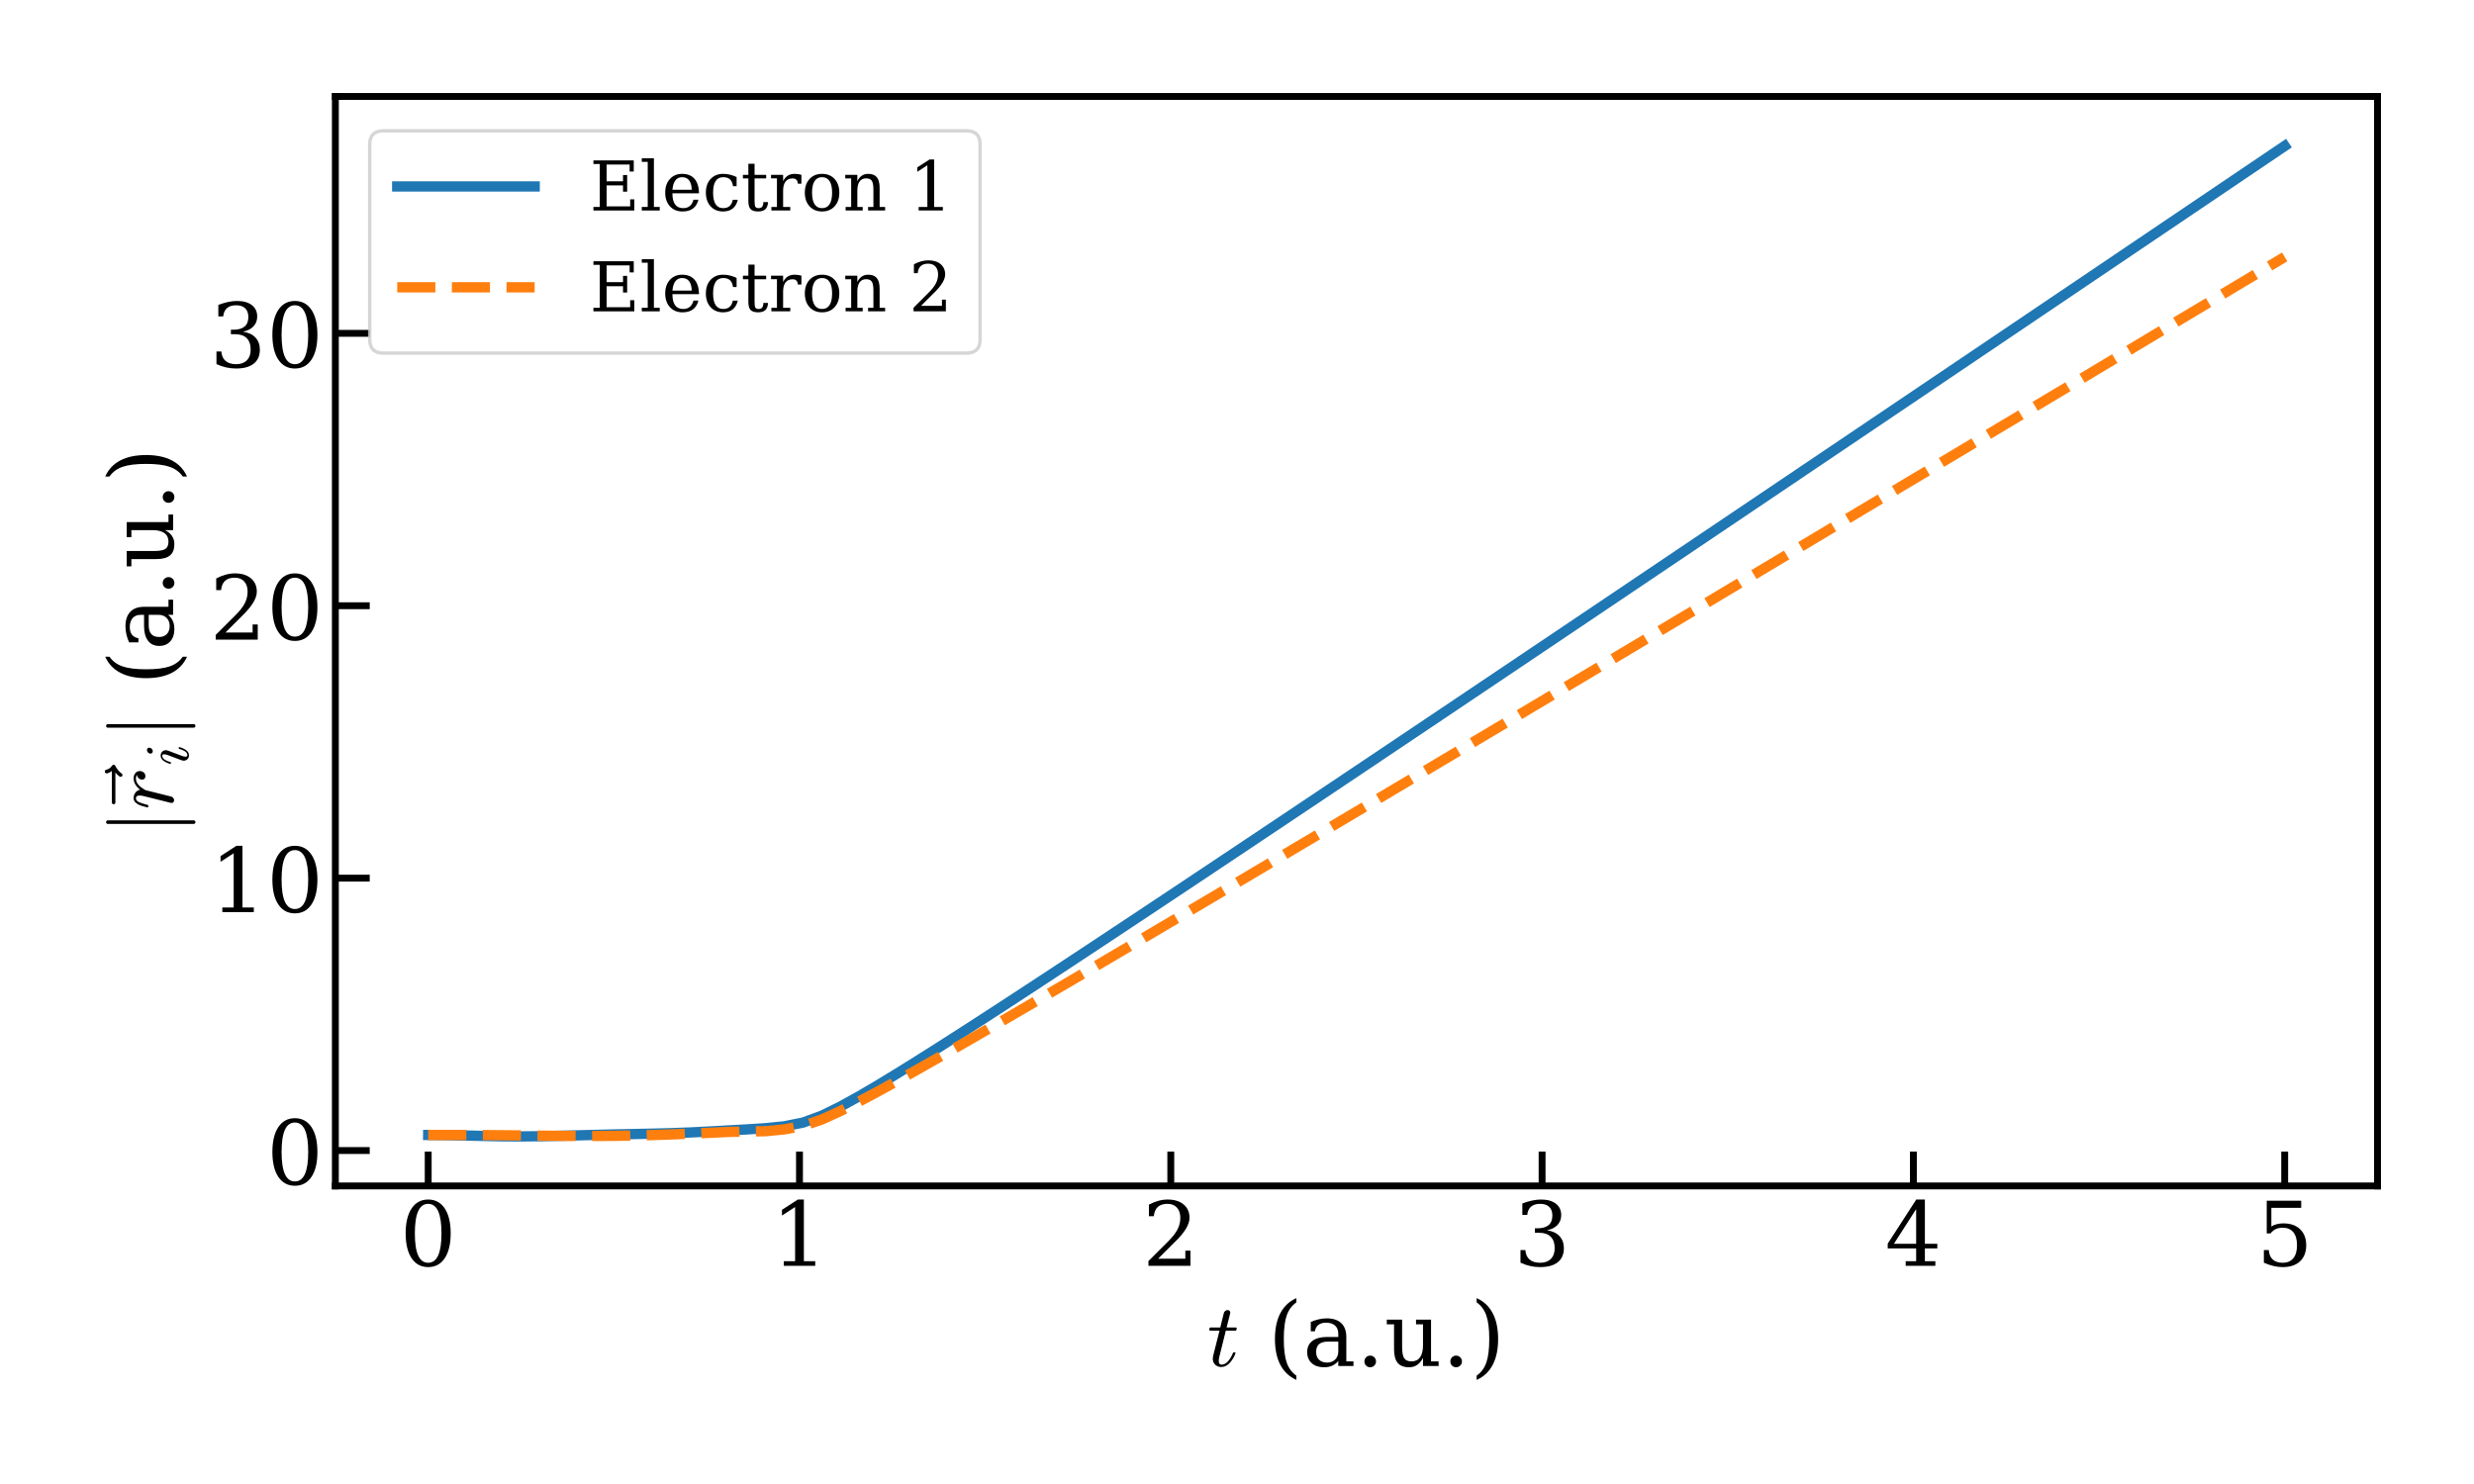
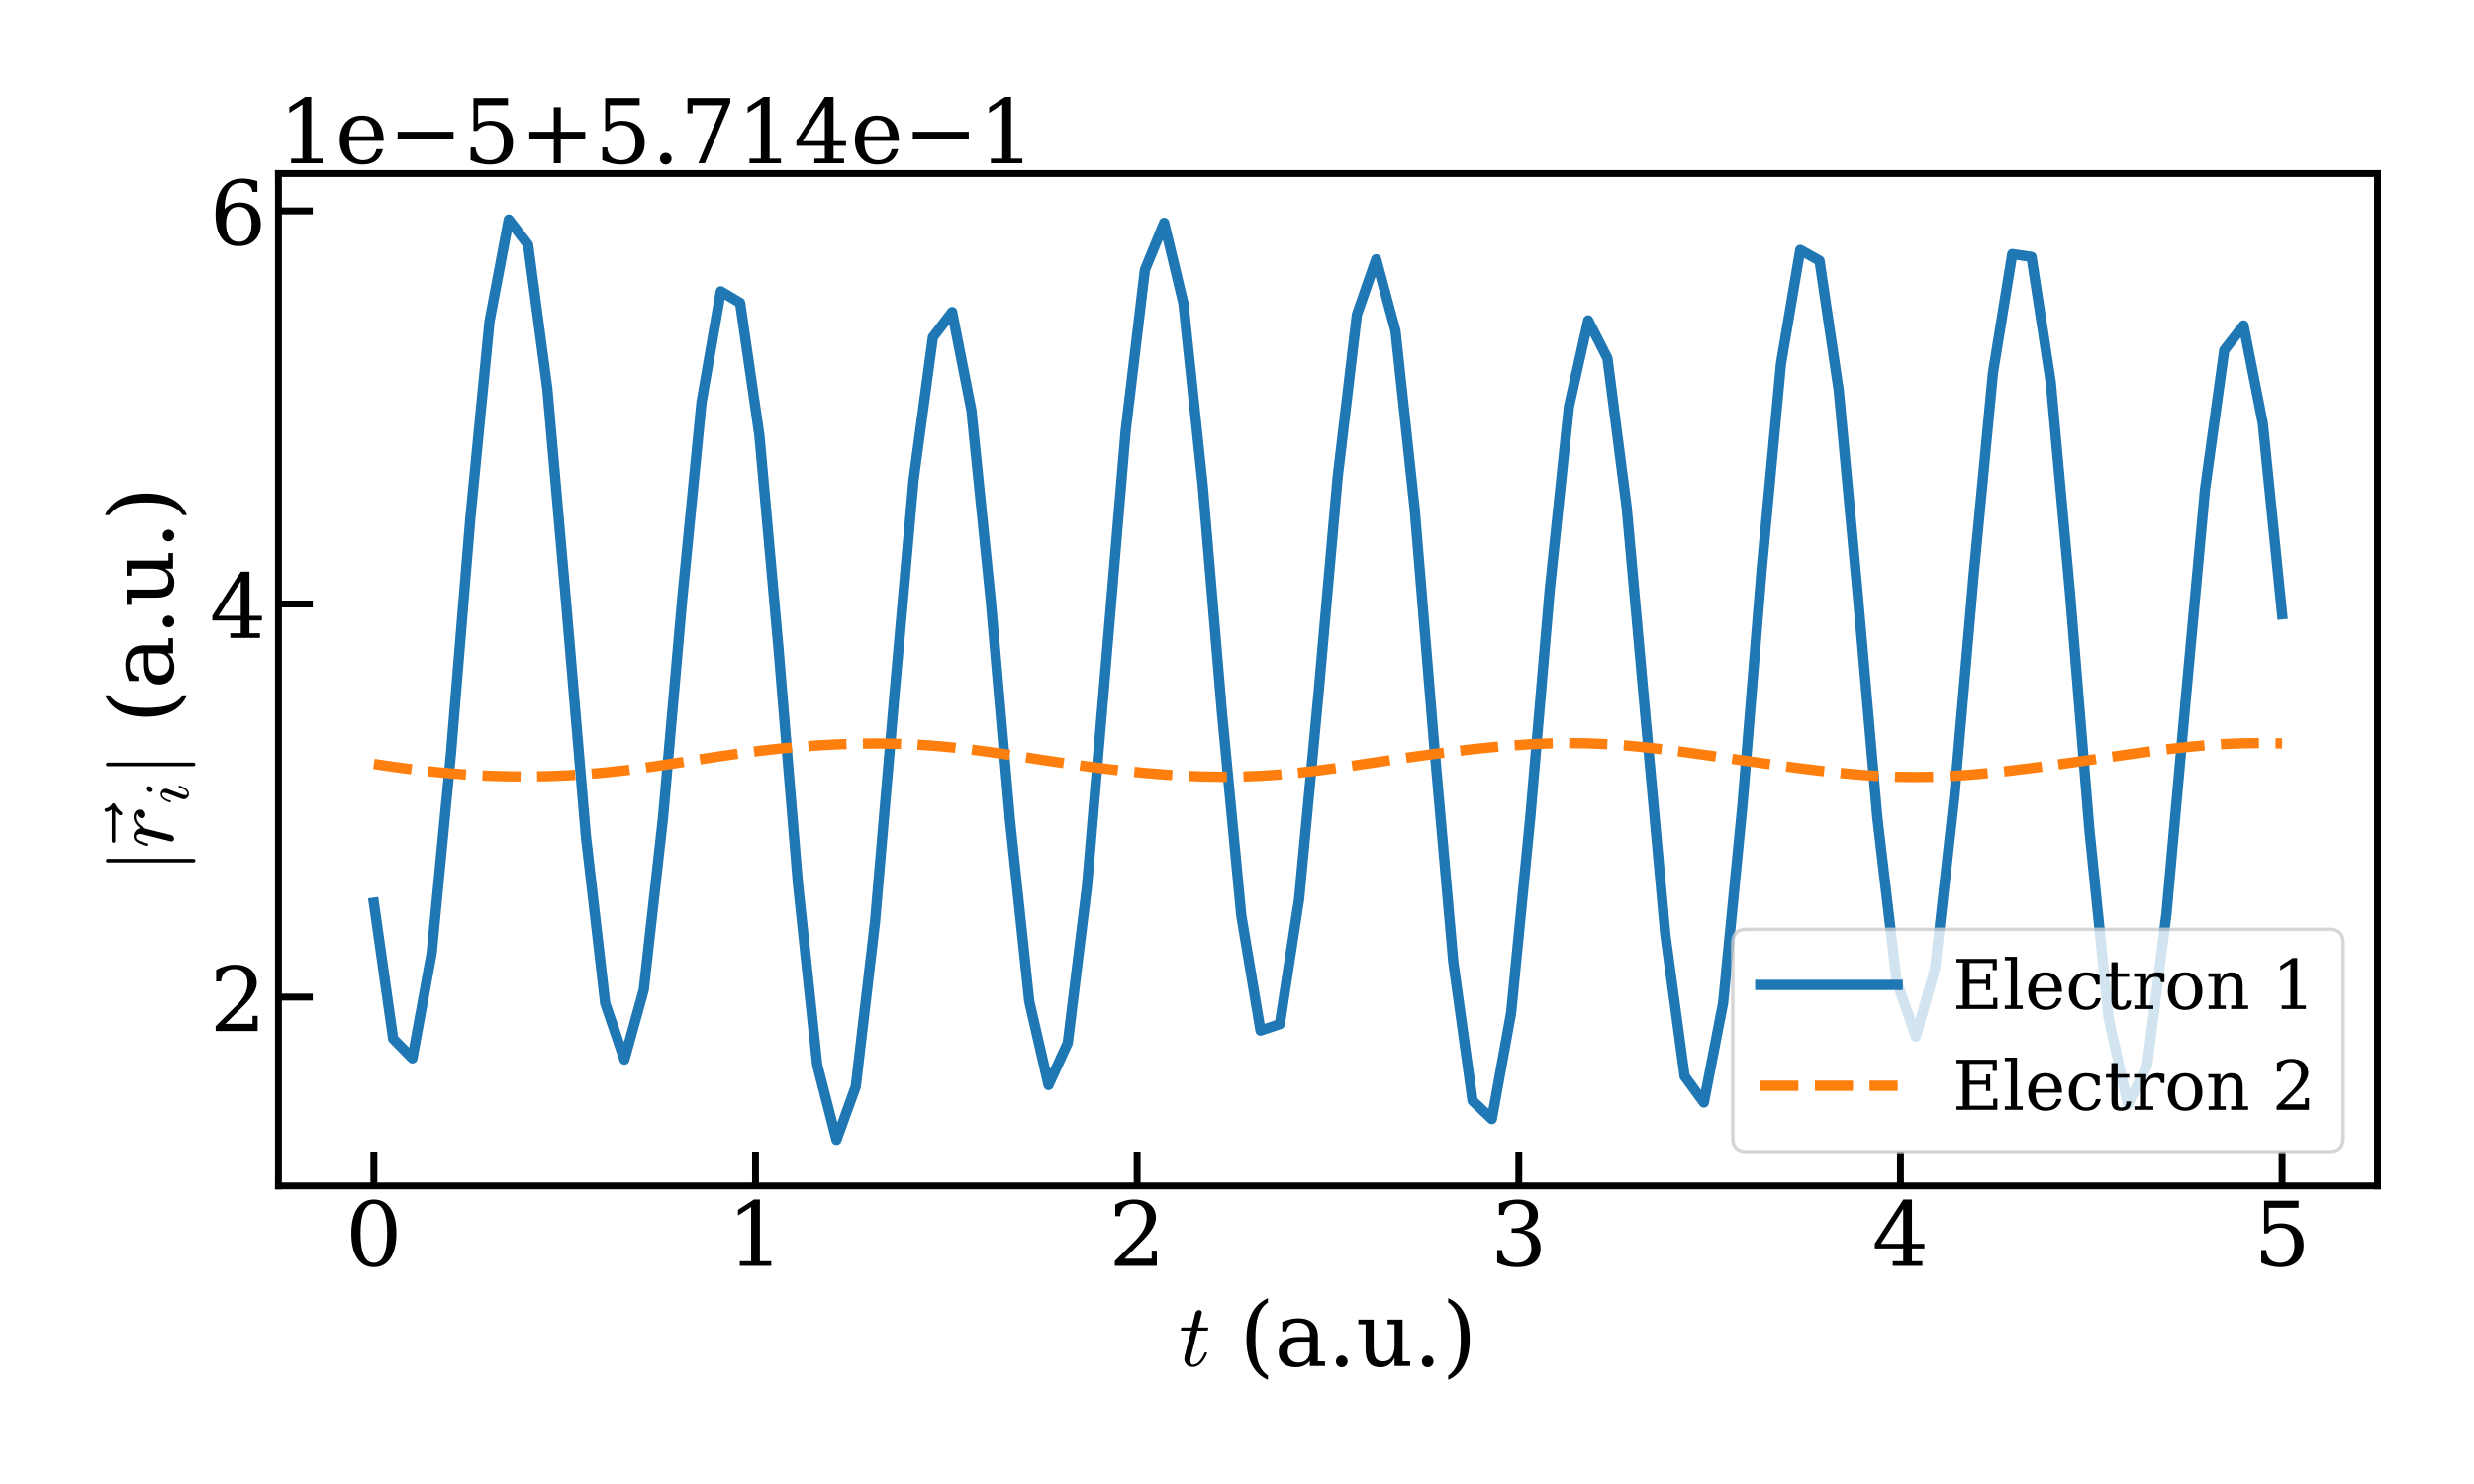
<svg xmlns="http://www.w3.org/2000/svg" xmlns:xlink="http://www.w3.org/1999/xlink" width="720pt" height="432pt" viewBox="0 0 720 432" version="1.1">
  <defs>
    <style type="text/css">*{stroke-linejoin: round; stroke-linecap: butt}</style>
  </defs>
  <g id="figure_1">
    <g id="patch_1">
      <path d="M 0 432  L 720 432  L 720 0  L 0 0  z " style="fill: #ffffff" />
    </g>
    <g id="axes_1">
      <g id="patch_2">
-         <path d="M 97.6 345.233  L 691.92 345.233  L 691.92 28.08  L 97.6 28.08  z " style="fill: #ffffff" />
+         <path d="M 81.04 345.233  L 691.92 345.233  L 691.92 50.52  L 81.04 50.52  z " style="fill: #ffffff" />
      </g>
      <g id="matplotlib.axis_1">
        <g id="xtick_1">
          <g id="line2d_1">
            <defs>
-               <path id="m2f62631b31" d="M 0 0  L 0 -10  " style="stroke: #000000; stroke-width: 2" />
-             </defs>
-             <g>
-               <use xlink:href="#m2f62631b31" x="124.615" y="345.233" style="stroke: #000000; stroke-width: 2" />
+               <path id="me03702ba4e" d="M 0 0  L 0 -10  " style="stroke: #000000; stroke-width: 2" />
+             </defs>
+             <g>
+               <use xlink:href="#me03702ba4e" x="108.807" y="345.233" style="stroke: #000000; stroke-width: 2" />
            </g>
          </g>
          <g id="text_1">
-             <g transform="translate(116.3433 368.4884) scale(0.26 -0.26)">
+             <g transform="translate(100.536 368.4884) scale(0.26 -0.26)">
              <defs>
                <path id="DejaVuSerif-30" d="M 2034 219  Q 2513 219 2750 744  Q 2988 1269 2988 2328  Q 2988 3391 2750 3916  Q 2513 4441 2034 4441  Q 1556 4441 1318 3916  Q 1081 3391 1081 2328  Q 1081 1269 1318 744  Q 1556 219 2034 219  z M 2034 -91  Q 1275 -91 848 546  Q 422 1184 422 2328  Q 422 3475 848 4112  Q 1275 4750 2034 4750  Q 2797 4750 3222 4112  Q 3647 3475 3647 2328  Q 3647 1184 3222 546  Q 2797 -91 2034 -91  z " transform="scale(0.015625)" />
              </defs>
              <use xlink:href="#DejaVuSerif-30" />
            </g>
          </g>
        </g>
        <g id="xtick_2">
          <g id="line2d_2">
            <g>
-               <use xlink:href="#m2f62631b31" x="232.673" y="345.233" style="stroke: #000000; stroke-width: 2" />
+               <use xlink:href="#me03702ba4e" x="219.876" y="345.233" style="stroke: #000000; stroke-width: 2" />
            </g>
          </g>
          <g id="text_2">
-             <g transform="translate(224.4015 368.4884) scale(0.26 -0.26)">
+             <g transform="translate(211.6051 368.4884) scale(0.26 -0.26)">
              <defs>
                <path id="DejaVuSerif-31" d="M 909 0  L 909 331  L 1722 331  L 1722 4213  L 781 3603  L 781 4013  L 1919 4750  L 2350 4750  L 2350 331  L 3163 331  L 3163 0  L 909 0  z " transform="scale(0.015625)" />
              </defs>
              <use xlink:href="#DejaVuSerif-31" />
            </g>
          </g>
        </g>
        <g id="xtick_3">
          <g id="line2d_3">
            <g>
-               <use xlink:href="#m2f62631b31" x="340.731" y="345.233" style="stroke: #000000; stroke-width: 2" />
+               <use xlink:href="#me03702ba4e" x="330.945" y="345.233" style="stroke: #000000; stroke-width: 2" />
            </g>
          </g>
          <g id="text_3">
-             <g transform="translate(332.4597 368.4884) scale(0.26 -0.26)">
+             <g transform="translate(322.6742 368.4884) scale(0.26 -0.26)">
              <defs>
                <path id="DejaVuSerif-32" d="M 819 3553  L 469 3553  L 469 4384  Q 803 4563 1142 4656  Q 1481 4750 1806 4750  Q 2534 4750 2956 4397  Q 3378 4044 3378 3438  Q 3378 2753 2422 1800  Q 2347 1728 2309 1691  L 1131 513  L 3078 513  L 3078 1088  L 3444 1088  L 3444 0  L 434 0  L 434 341  L 1850 1753  Q 2319 2222 2519 2614  Q 2719 3006 2719 3438  Q 2719 3909 2473 4175  Q 2228 4441 1797 4441  Q 1350 4441 1106 4219  Q 863 3997 819 3553  z " transform="scale(0.015625)" />
              </defs>
              <use xlink:href="#DejaVuSerif-32" />
            </g>
          </g>
        </g>
        <g id="xtick_4">
          <g id="line2d_4">
            <g>
-               <use xlink:href="#m2f62631b31" x="448.789" y="345.233" style="stroke: #000000; stroke-width: 2" />
+               <use xlink:href="#me03702ba4e" x="442.015" y="345.233" style="stroke: #000000; stroke-width: 2" />
            </g>
          </g>
          <g id="text_4">
-             <g transform="translate(440.5178 368.4884) scale(0.26 -0.26)">
+             <g transform="translate(433.7433 368.4884) scale(0.26 -0.26)">
              <defs>
                <path id="DejaVuSerif-33" d="M 622 4469  Q 988 4606 1323 4678  Q 1659 4750 1953 4750  Q 2638 4750 3022 4454  Q 3406 4159 3406 3634  Q 3406 3213 3140 2930  Q 2875 2647 2388 2547  Q 2963 2466 3280 2130  Q 3597 1794 3597 1259  Q 3597 606 3158 257  Q 2719 -91 1894 -91  Q 1528 -91 1179 -12  Q 831 66 488 225  L 488 1131  L 838 1131  Q 869 681 1141 450  Q 1413 219 1906 219  Q 2384 219 2661 495  Q 2938 772 2938 1253  Q 2938 1803 2653 2086  Q 2369 2369 1819 2369  L 1522 2369  L 1522 2688  L 1678 2688  Q 2225 2688 2498 2914  Q 2772 3141 2772 3597  Q 2772 4006 2547 4223  Q 2322 4441 1900 4441  Q 1478 4441 1245 4241  Q 1013 4041 972 3647  L 622 3647  L 622 4469  z " transform="scale(0.015625)" />
              </defs>
              <use xlink:href="#DejaVuSerif-33" />
            </g>
          </g>
        </g>
        <g id="xtick_5">
          <g id="line2d_5">
            <g>
-               <use xlink:href="#m2f62631b31" x="556.847" y="345.233" style="stroke: #000000; stroke-width: 2" />
+               <use xlink:href="#me03702ba4e" x="553.084" y="345.233" style="stroke: #000000; stroke-width: 2" />
            </g>
          </g>
          <g id="text_5">
-             <g transform="translate(548.576 368.4884) scale(0.26 -0.26)">
+             <g transform="translate(544.8124 368.4884) scale(0.26 -0.26)">
              <defs>
                <path id="DejaVuSerif-34" d="M 2234 1581  L 2234 4063  L 641 1581  L 2234 1581  z M 3609 0  L 1484 0  L 1484 331  L 2234 331  L 2234 1247  L 197 1247  L 197 1588  L 2241 4750  L 2859 4750  L 2859 1581  L 3750 1581  L 3750 1247  L 2859 1247  L 2859 331  L 3609 331  L 3609 0  z " transform="scale(0.015625)" />
              </defs>
              <use xlink:href="#DejaVuSerif-34" />
            </g>
          </g>
        </g>
        <g id="xtick_6">
          <g id="line2d_6">
            <g>
-               <use xlink:href="#m2f62631b31" x="664.905" y="345.233" style="stroke: #000000; stroke-width: 2" />
+               <use xlink:href="#me03702ba4e" x="664.153" y="345.233" style="stroke: #000000; stroke-width: 2" />
            </g>
          </g>
          <g id="text_6">
-             <g transform="translate(656.6342 368.4884) scale(0.26 -0.26)">
+             <g transform="translate(655.8815 368.4884) scale(0.26 -0.26)">
              <defs>
                <path id="DejaVuSerif-35" d="M 3219 4666  L 3219 4153  L 1081 4153  L 1081 2816  Q 1244 2928 1461 2984  Q 1678 3041 1947 3041  Q 2703 3041 3140 2622  Q 3578 2203 3578 1478  Q 3578 738 3136 323  Q 2694 -91 1894 -91  Q 1572 -91 1234 -12  Q 897 66 544 225  L 544 1131  L 897 1131  Q 925 688 1179 453  Q 1434 219 1894 219  Q 2388 219 2653 544  Q 2919 869 2919 1478  Q 2919 2084 2655 2407  Q 2391 2731 1894 2731  Q 1613 2731 1398 2631  Q 1184 2531 1019 2322  L 750 2322  L 750 4666  L 3219 4666  z " transform="scale(0.015625)" />
              </defs>
              <use xlink:href="#DejaVuSerif-35" />
            </g>
          </g>
        </g>
        <g id="text_7">
-           <g transform="translate(351.34 397.6516) scale(0.26 -0.26)">
+           <g transform="translate(343.06 397.6516) scale(0.26 -0.26)">
            <defs>
              <path id="Cmmi10-74" d="M 397 519  Q 397 613 416 697  L 878 2534  L 206 2534  Q 141 2534 141 2619  Q 166 2759 225 2759  L 934 2759  L 1191 3803  Q 1216 3888 1291 3947  Q 1366 4006 1459 4006  Q 1541 4006 1595 3957  Q 1650 3909 1650 3828  Q 1650 3809 1648 3798  Q 1647 3788 1644 3775  L 1388 2759  L 2047 2759  Q 2113 2759 2113 2675  Q 2109 2659 2100 2621  Q 2091 2584 2075 2559  Q 2059 2534 2028 2534  L 1331 2534  L 872 684  Q 825 503 825 372  Q 825 97 1013 97  Q 1294 97 1511 361  Q 1728 625 1844 941  Q 1869 978 1894 978  L 1972 978  Q 1997 978 2012 961  Q 2028 944 2028 922  Q 2028 909 2022 903  Q 1881 516 1612 222  Q 1344 -72 997 -72  Q 744 -72 570 93  Q 397 259 397 519  z " transform="scale(0.015625)" />
              <path id="DejaVuSerif-20" transform="scale(0.015625)" />
              <path id="DejaVuSerif-28" d="M 2041 -997  Q 1281 -656 893 83  Q 506 822 506 1931  Q 506 3044 893 3783  Q 1281 4522 2041 4863  L 2041 4556  Q 1559 4225 1350 3623  Q 1141 3022 1141 1931  Q 1141 844 1350 242  Q 1559 -359 2041 -691  L 2041 -997  z " transform="scale(0.015625)" />
              <path id="DejaVuSerif-61" d="M 2547 1044  L 2547 1747  L 1806 1747  Q 1378 1747 1168 1562  Q 959 1378 959 997  Q 959 650 1171 447  Q 1384 244 1747 244  Q 2106 244 2326 466  Q 2547 688 2547 1044  z M 3122 2075  L 3122 331  L 3634 331  L 3634 0  L 2547 0  L 2547 359  Q 2356 128 2106 18  Q 1856 -91 1522 -91  Q 969 -91 644 203  Q 319 497 319 997  Q 319 1513 691 1797  Q 1063 2081 1741 2081  L 2547 2081  L 2547 2309  Q 2547 2688 2317 2895  Q 2088 3103 1672 3103  Q 1328 3103 1125 2947  Q 922 2791 872 2484  L 575 2484  L 575 3156  Q 875 3284 1158 3348  Q 1441 3413 1709 3413  Q 2400 3413 2761 3070  Q 3122 2728 3122 2075  z " transform="scale(0.015625)" />
              <path id="DejaVuSerif-2e" d="M 603 325  Q 603 500 722 622  Q 841 744 1019 744  Q 1191 744 1312 622  Q 1434 500 1434 325  Q 1434 153 1312 31  Q 1191 -91 1019 -91  Q 841 -91 722 29  Q 603 150 603 325  z " transform="scale(0.015625)" />
              <path id="DejaVuSerif-75" d="M 2266 3322  L 3341 3322  L 3341 331  L 3884 331  L 3884 0  L 2766 0  L 2766 588  Q 2606 256 2353 82  Q 2100 -91 1766 -91  Q 1213 -91 952 223  Q 691 538 691 1209  L 691 2988  L 172 2988  L 172 3322  L 1269 3322  L 1269 1388  Q 1269 781 1417 556  Q 1566 331 1947 331  Q 2347 331 2556 625  Q 2766 919 2766 1478  L 2766 2988  L 2266 2988  L 2266 3322  z " transform="scale(0.015625)" />
              <path id="DejaVuSerif-29" d="M 453 -997  L 453 -691  Q 934 -359 1145 242  Q 1356 844 1356 1931  Q 1356 3022 1145 3623  Q 934 4225 453 4556  L 453 4863  Q 1216 4522 1603 3783  Q 1991 3044 1991 1931  Q 1991 822 1603 83  Q 1216 -656 453 -997  z " transform="scale(0.015625)" />
            </defs>
            <use xlink:href="#Cmmi10-74" transform="translate(0 0.015625)" />
            <use xlink:href="#DejaVuSerif-20" transform="translate(36.08398 0.015625)" />
            <use xlink:href="#DejaVuSerif-28" transform="translate(67.87109 0.015625)" />
            <use xlink:href="#DejaVuSerif-61" transform="translate(106.8848 0.015625)" />
            <use xlink:href="#DejaVuSerif-2e" transform="translate(166.5039 0.015625)" />
            <use xlink:href="#DejaVuSerif-75" transform="translate(198.291 0.015625)" />
            <use xlink:href="#DejaVuSerif-2e" transform="translate(262.6953 0.015625)" />
            <use xlink:href="#DejaVuSerif-29" transform="translate(294.4824 0.015625)" />
          </g>
        </g>
      </g>
      <g id="matplotlib.axis_2">
        <g id="ytick_1">
          <g id="line2d_7">
            <defs>
-               <path id="m782b52aeca" d="M 0 0  L 10 0  " style="stroke: #000000; stroke-width: 2" />
-             </defs>
-             <g>
-               <use xlink:href="#m782b52aeca" x="97.6" y="334.932" style="stroke: #000000; stroke-width: 2" />
+               <path id="me49364ce53" d="M 0 0  L 10 0  " style="stroke: #000000; stroke-width: 2" />
+             </defs>
+             <g>
+               <use xlink:href="#me49364ce53" x="81.04" y="290.254" style="stroke: #000000; stroke-width: 2" />
            </g>
          </g>
          <g id="text_8">
-             <g transform="translate(77.5575 344.8104) scale(0.26 -0.26)">
-               <use xlink:href="#DejaVuSerif-30" />
+             <g transform="translate(60.9975 300.1318) scale(0.26 -0.26)">
+               <use xlink:href="#DejaVuSerif-32" />
            </g>
          </g>
        </g>
        <g id="ytick_2">
          <g id="line2d_8">
            <g>
-               <use xlink:href="#m782b52aeca" x="97.6" y="255.632" style="stroke: #000000; stroke-width: 2" />
+               <use xlink:href="#me49364ce53" x="81.04" y="175.824" style="stroke: #000000; stroke-width: 2" />
            </g>
          </g>
          <g id="text_9">
-             <g transform="translate(61.015 265.51) scale(0.26 -0.26)">
-               <use xlink:href="#DejaVuSerif-31" />
-               <use xlink:href="#DejaVuSerif-30" x="63.623" />
+             <g transform="translate(60.9975 185.7019) scale(0.26 -0.26)">
+               <use xlink:href="#DejaVuSerif-34" />
            </g>
          </g>
        </g>
        <g id="ytick_3">
          <g id="line2d_9">
            <g>
-               <use xlink:href="#m782b52aeca" x="97.6" y="176.332" style="stroke: #000000; stroke-width: 2" />
+               <use xlink:href="#me49364ce53" x="81.04" y="61.394" style="stroke: #000000; stroke-width: 2" />
            </g>
          </g>
          <g id="text_10">
-             <g transform="translate(61.015 186.2095) scale(0.26 -0.26)">
-               <use xlink:href="#DejaVuSerif-32" />
-               <use xlink:href="#DejaVuSerif-30" x="63.623" />
-             </g>
-           </g>
-         </g>
-         <g id="ytick_4">
-           <g id="line2d_10">
-             <g>
-               <use xlink:href="#m782b52aeca" x="97.6" y="97.031" style="stroke: #000000; stroke-width: 2" />
-             </g>
-           </g>
-           <g id="text_11">
-             <g transform="translate(61.015 106.9091) scale(0.26 -0.26)">
-               <use xlink:href="#DejaVuSerif-33" />
-               <use xlink:href="#DejaVuSerif-30" x="63.623" />
-             </g>
-           </g>
-         </g>
-         <g id="text_12">
-           <g transform="translate(50.515 242.9462) rotate(-90) scale(0.26 -0.26)">
+             <g transform="translate(60.9975 71.27206) scale(0.26 -0.26)">
+               <defs>
+                 <path id="DejaVuSerif-36" d="M 2094 219  Q 2534 219 2771 542  Q 3009 866 3009 1472  Q 3009 2078 2771 2401  Q 2534 2725 2094 2725  Q 1647 2725 1412 2412  Q 1178 2100 1178 1509  Q 1178 888 1415 553  Q 1653 219 2094 219  z M 1075 2569  Q 1288 2803 1556 2918  Q 1825 3034 2163 3034  Q 2859 3034 3264 2615  Q 3669 2197 3669 1472  Q 3669 763 3233 336  Q 2797 -91 2069 -91  Q 1278 -91 853 498  Q 428 1088 428 2181  Q 428 3406 931 4078  Q 1434 4750 2350 4750  Q 2597 4750 2869 4703  Q 3141 4656 3425 4563  L 3425 3794  L 3072 3794  Q 3034 4109 2831 4275  Q 2628 4441 2284 4441  Q 1678 4441 1381 3981  Q 1084 3522 1075 2569  z " transform="scale(0.015625)" />
+               </defs>
+               <use xlink:href="#DejaVuSerif-36" />
+             </g>
+           </g>
+         </g>
+         <g id="text_11">
+           <g transform="translate(50.4975 254.1662) rotate(-90) scale(0.26 -0.26)">
            <defs>
              <path id="Cmsy10-6a" d="M 763 -1484  L 763 4684  Q 763 4734 800 4767  Q 838 4800 891 4800  Q 938 4800 978 4767  Q 1019 4734 1019 4684  L 1019 -1484  Q 1019 -1534 978 -1567  Q 938 -1600 891 -1600  Q 838 -1600 800 -1567  Q 763 -1534 763 -1484  z " transform="scale(0.015625)" />
              <path id="Cmmi10-7e" d="M 1281 3809  Q 1231 3809 1198 3846  Q 1166 3884 1166 3938  Q 1166 3984 1198 4023  Q 1231 4063 1281 4063  L 3547 4063  Q 3378 4291 3378 4441  Q 3378 4497 3417 4533  Q 3456 4569 3506 4569  Q 3613 4569 3634 4469  Q 3697 4194 3938 4044  Q 4000 4003 4000 3938  Q 4000 3859 3938 3828  Q 3575 3647 3353 3347  Q 3328 3303 3256 3303  Q 3209 3303 3168 3340  Q 3128 3378 3128 3431  Q 3128 3547 3438 3809  L 1281 3809  z " transform="scale(0.015625)" />
              <path id="Cmmi10-72" d="M 494 109  Q 494 147 500 166  L 978 2075  Q 1025 2253 1025 2388  Q 1025 2663 838 2663  Q 638 2663 541 2423  Q 444 2184 353 1819  Q 353 1800 334 1789  Q 316 1778 300 1778  L 225 1778  Q 203 1778 187 1801  Q 172 1825 172 1844  Q 241 2122 305 2315  Q 369 2509 505 2668  Q 641 2828 844 2828  Q 1066 2828 1233 2700  Q 1400 2572 1441 2363  Q 1603 2575 1811 2701  Q 2019 2828 2266 2828  Q 2469 2828 2623 2709  Q 2778 2591 2778 2388  Q 2778 2225 2676 2104  Q 2575 1984 2406 1984  Q 2303 1984 2233 2048  Q 2163 2113 2163 2216  Q 2163 2356 2266 2467  Q 2369 2578 2503 2578  Q 2400 2663 2253 2663  Q 1978 2663 1775 2467  Q 1572 2272 1409 1972  L 953 141  Q 931 53 854 -9  Q 778 -72 684 -72  Q 606 -72 550 -22  Q 494 28 494 109  z " transform="scale(0.015625)" />
              <path id="Cmmi10-69" d="M 500 459  Q 500 578 550 709  L 1069 2088  Q 1153 2322 1153 2472  Q 1153 2663 1013 2663  Q 759 2663 595 2402  Q 431 2141 353 1819  Q 341 1778 300 1778  L 225 1778  Q 172 1778 172 1838  L 172 1856  Q 275 2238 487 2533  Q 700 2828 1025 2828  Q 1253 2828 1411 2678  Q 1569 2528 1569 2297  Q 1569 2178 1516 2047  L 997 672  Q 909 459 909 288  Q 909 97 1056 97  Q 1306 97 1473 364  Q 1641 631 1709 941  Q 1722 978 1759 978  L 1838 978  Q 1863 978 1878 961  Q 1894 944 1894 922  Q 1894 916 1888 903  Q 1800 541 1583 234  Q 1366 -72 1044 -72  Q 819 -72 659 83  Q 500 238 500 459  z M 1222 3878  Q 1222 4013 1334 4122  Q 1447 4231 1581 4231  Q 1691 4231 1761 4164  Q 1831 4097 1831 3994  Q 1831 3850 1717 3742  Q 1603 3634 1466 3634  Q 1363 3634 1292 3704  Q 1222 3775 1222 3878  z " transform="scale(0.015625)" />
            </defs>
            <use xlink:href="#Cmsy10-6a" transform="translate(0 0.53125)" />
            <use xlink:href="#Cmmi10-7e" transform="translate(15.74609 5.609375)" />
            <use xlink:href="#Cmmi10-72" transform="translate(27.68555 0.53125)" />
            <use xlink:href="#Cmmi10-69" transform="translate(77.26687 -16.475) scale(0.7)" />
            <use xlink:href="#Cmsy10-6a" transform="translate(107.7409 0.53125)" />
            <use xlink:href="#DejaVuSerif-20" transform="translate(135.4264 0.53125)" />
            <use xlink:href="#DejaVuSerif-28" transform="translate(167.2136 0.53125)" />
            <use xlink:href="#DejaVuSerif-61" transform="translate(206.2272 0.53125)" />
            <use xlink:href="#DejaVuSerif-2e" transform="translate(265.8464 0.53125)" />
            <use xlink:href="#DejaVuSerif-75" transform="translate(297.6335 0.53125)" />
            <use xlink:href="#DejaVuSerif-2e" transform="translate(362.0378 0.53125)" />
            <use xlink:href="#DejaVuSerif-29" transform="translate(393.8249 0.53125)" />
          </g>
        </g>
+         <g id="text_12">
+           <g transform="translate(81.04 47.52) scale(0.26 -0.26)">
+             <defs>
+               <path id="DejaVuSerif-65" d="M 3469 1600  L 991 1600  L 991 1575  Q 991 903 1244 561  Q 1497 219 1991 219  Q 2369 219 2611 417  Q 2853 616 2950 1006  L 3413 1006  Q 3275 459 2904 184  Q 2534 -91 1931 -91  Q 1203 -91 761 389  Q 319 869 319 1663  Q 319 2450 753 2931  Q 1188 3413 1894 3413  Q 2647 3413 3050 2948  Q 3453 2484 3469 1600  z M 2791 1931  Q 2772 2513 2545 2808  Q 2319 3103 1894 3103  Q 1497 3103 1269 2806  Q 1041 2509 991 1931  L 2791 1931  z " transform="scale(0.015625)" />
+               <path id="DejaVuSerif-2212" d="M 678 2259  L 4684 2259  L 4684 1753  L 678 1753  L 678 2259  z " transform="scale(0.015625)" />
+               <path id="DejaVuSerif-2b" d="M 2931 4013  L 2931 2259  L 4684 2259  L 4684 1753  L 2931 1753  L 2931 0  L 2431 0  L 2431 1753  L 678 1753  L 678 2259  L 2431 2259  L 2431 4013  L 2931 4013  z " transform="scale(0.015625)" />
+               <path id="DejaVuSerif-37" d="M 3609 4347  L 1784 0  L 1319 0  L 3059 4153  L 903 4153  L 903 3578  L 538 3578  L 538 4666  L 3609 4666  L 3609 4347  z " transform="scale(0.015625)" />
+             </defs>
+             <use xlink:href="#DejaVuSerif-31" />
+             <use xlink:href="#DejaVuSerif-65" x="63.623" />
+             <use xlink:href="#DejaVuSerif-2212" x="122.803" />
+             <use xlink:href="#DejaVuSerif-35" x="206.592" />
+             <use xlink:href="#DejaVuSerif-2b" x="270.215" />
+             <use xlink:href="#DejaVuSerif-35" x="354.004" />
+             <use xlink:href="#DejaVuSerif-2e" x="417.627" />
+             <use xlink:href="#DejaVuSerif-37" x="449.414" />
+             <use xlink:href="#DejaVuSerif-31" x="513.037" />
+             <use xlink:href="#DejaVuSerif-34" x="576.66" />
+             <use xlink:href="#DejaVuSerif-65" x="640.283" />
+             <use xlink:href="#DejaVuSerif-2212" x="699.463" />
+             <use xlink:href="#DejaVuSerif-31" x="783.252" />
+           </g>
+         </g>
+       </g>
+       <g id="line2d_10">
+         <path d="M 108.807 262.791  L 114.417 302.39  L 120.026 308.075  L 125.636 277.43  L 131.245 219.332  L 136.855 151.176  L 142.465 93.547  L 148.074 63.916  L 153.684 71.255  L 159.293 113.276  L 164.903 177.134  L 170.512 243.399  L 176.122 292.01  L 181.731 308.43  L 187.341 288.166  L 192.951 238.086  L 198.56 174.269  L 204.17 117.071  L 209.779 84.818  L 215.389 88.152  L 220.998 126.718  L 226.608 189.29  L 232.217 257.181  L 237.827 309.986  L 243.436 331.836  L 249.046 316.304  L 254.656 268.339  L 260.265 202.743  L 265.875 139.617  L 271.484 98.175  L 277.094 90.845  L 282.703 119.428  L 288.313 174.589  L 293.922 238.747  L 299.532 291.481  L 305.142 315.843  L 310.751 303.619  L 316.361 257.877  L 321.97 191.999  L 327.58 125.619  L 333.189 78.585  L 338.799 64.878  L 344.408 88.297  L 350.018 141.34  L 355.627 207.522  L 361.237 266.428  L 366.847 300.005  L 372.456 298.125  L 378.066 261.712  L 383.675 202.41  L 389.285 139.004  L 394.894 91.614  L 400.504 75.486  L 406.113 96.284  L 411.723 148.325  L 417.333 216.307  L 422.942 279.997  L 428.552 320.436  L 434.161 325.761  L 439.771 294.857  L 445.38 237.646  L 450.99 172.033  L 456.599 118.386  L 462.209 93.266  L 467.818 104.328  L 473.428 147.944  L 479.038 210.375  L 484.647 271.98  L 490.257 313.274  L 495.866 320.942  L 501.476 291.971  L 507.085 234.596  L 512.695 165.746  L 518.304 105.89  L 523.914 72.753  L 529.524 75.882  L 535.133 113.699  L 540.743 174.063  L 546.352 237.982  L 551.962 285.48  L 557.571 301.751  L 563.181 281.751  L 568.79 231.723  L 574.4 167.252  L 580.009 108.495  L 585.619 73.959  L 591.229 74.792  L 596.838 111.306  L 602.448 172.922  L 608.057 241.377  L 613.667 296.317  L 619.276 321.557  L 624.886 310.037  L 630.495 265.989  L 636.105 203.554  L 641.715 142.459  L 647.324 101.924  L 652.934 94.742  L 658.543 123.283  L 664.153 178.82  " clip-path="url(#pf05fda4bd6)" style="fill: none; stroke: #1f77b4; stroke-width: 3; stroke-linecap: square" />
      </g>
      <g id="line2d_11">
-         <path d="M 124.615 330.401  L 130.072 330.442  L 135.53 330.55  L 140.987 330.686  L 146.444 330.79  L 151.902 330.816  L 157.359 330.759  L 162.817 330.642  L 168.274 330.501  L 173.732 330.36  L 179.189 330.234  L 184.647 330.122  L 190.104 330.007  L 195.562 329.863  L 201.019 329.657  L 206.477 329.38  L 211.934 329.074  L 217.392 328.773  L 222.849 328.421  L 228.307 327.871  L 233.764 326.77  L 239.222 324.759  L 244.679 322.077  L 250.137 319.056  L 255.594 315.85  L 261.052 312.532  L 266.509 309.139  L 271.967 305.694  L 277.424 302.211  L 282.882 298.699  L 288.339 295.164  L 293.797 291.611  L 299.254 288.043  L 304.712 284.463  L 310.169 280.872  L 315.626 277.272  L 321.084 273.664  L 326.541 270.05  L 331.999 266.429  L 337.456 262.804  L 342.914 259.174  L 348.371 255.54  L 353.829 251.902  L 359.286 248.261  L 364.744 244.617  L 370.201 240.97  L 375.659 237.321  L 381.116 233.669  L 386.574 230.016  L 392.031 226.36  L 397.489 222.702  L 402.946 219.043  L 408.404 215.383  L 413.861 211.72  L 419.319 208.057  L 424.776 204.392  L 430.234 200.726  L 435.691 197.059  L 441.149 193.391  L 446.606 189.722  L 452.064 186.052  L 457.521 182.381  L 462.979 178.709  L 468.436 175.036  L 473.894 171.363  L 479.351 167.689  L 484.808 164.014  L 490.266 160.338  L 495.723 156.662  L 501.181 152.986  L 506.638 149.308  L 512.096 145.631  L 517.553 141.952  L 523.011 138.273  L 528.468 134.594  L 533.926 130.914  L 539.383 127.234  L 544.841 123.553  L 550.298 119.872  L 555.756 116.191  L 561.213 112.509  L 566.671 108.827  L 572.128 105.144  L 577.586 101.461  L 583.043 97.778  L 588.501 94.095  L 593.958 90.411  L 599.416 86.727  L 604.873 83.042  L 610.331 79.357  L 615.788 75.672  L 621.246 71.987  L 626.703 68.301  L 632.161 64.616  L 637.618 60.93  L 643.076 57.243  L 648.533 53.557  L 653.99 49.87  L 659.448 46.183  L 664.905 42.496  " clip-path="url(#pdd92b9268b)" style="fill: none; stroke: #1f77b4; stroke-width: 3; stroke-linecap: square" />
-       </g>
-       <g id="line2d_12">
-         <path d="M 124.615 330.401  L 130.072 330.402  L 135.53 330.411  L 140.987 330.436  L 146.444 330.478  L 151.902 330.535  L 157.359 330.597  L 162.817 330.652  L 168.274 330.686  L 173.732 330.687  L 179.189 330.646  L 184.647 330.556  L 190.104 330.417  L 195.562 330.234  L 201.019 330.013  L 206.477 329.767  L 211.934 329.517  L 217.392 329.372  L 222.849 329.3  L 228.307 328.758  L 233.764 327.733  L 239.222 325.874  L 244.679 323.382  L 250.137 320.604  L 255.594 317.683  L 261.052 314.679  L 266.509 311.622  L 271.967 308.528  L 277.424 305.407  L 282.882 302.266  L 288.339 299.108  L 293.797 295.937  L 299.254 292.756  L 304.712 289.565  L 310.169 286.367  L 315.626 283.162  L 321.084 279.952  L 326.541 276.736  L 331.999 273.516  L 337.456 270.293  L 342.914 267.066  L 348.371 263.836  L 353.829 260.603  L 359.286 257.368  L 364.744 254.13  L 370.201 250.891  L 375.659 247.649  L 381.116 244.406  L 386.574 241.162  L 392.031 237.915  L 397.489 234.668  L 402.946 231.419  L 408.404 228.169  L 413.861 224.918  L 419.319 221.666  L 424.776 218.413  L 430.234 215.159  L 435.691 211.904  L 441.149 208.648  L 446.606 205.392  L 452.064 202.135  L 457.521 198.877  L 462.979 195.619  L 468.436 192.36  L 473.894 189.1  L 479.351 185.84  L 484.808 182.579  L 490.266 179.318  L 495.723 176.056  L 501.181 172.794  L 506.638 169.532  L 512.096 166.269  L 517.553 163.005  L 523.011 159.742  L 528.468 156.477  L 533.926 153.213  L 539.383 149.948  L 544.841 146.683  L 550.298 143.418  L 555.756 140.152  L 561.213 136.886  L 566.671 133.619  L 572.128 130.353  L 577.586 127.086  L 583.043 123.819  L 588.501 120.551  L 593.958 117.284  L 599.416 114.016  L 604.873 110.748  L 610.331 107.48  L 615.788 104.211  L 621.246 100.942  L 626.703 97.674  L 632.161 94.404  L 637.618 91.135  L 643.076 87.866  L 648.533 84.596  L 653.99 81.326  L 659.448 78.056  L 664.905 74.786  " clip-path="url(#pdd92b9268b)" style="fill: none; stroke-dasharray: 11.1,4.8; stroke-dashoffset: 0; stroke: #ff7f0e; stroke-width: 3" />
+         <path d="M 108.807 222.397  L 114.417 223.225  L 120.026 223.975  L 125.636 224.622  L 131.245 225.152  L 136.855 225.559  L 142.465 225.841  L 148.074 226.001  L 153.684 226.038  L 159.293 225.949  L 164.903 225.731  L 170.512 225.378  L 176.122 224.891  L 181.731 224.276  L 187.341 223.549  L 192.951 222.736  L 198.56 221.87  L 204.17 220.989  L 209.779 220.13  L 215.389 219.325  L 220.998 218.598  L 226.608 217.964  L 232.217 217.433  L 237.827 217.009  L 243.436 216.697  L 249.046 216.501  L 254.656 216.43  L 260.265 216.496  L 265.875 216.707  L 271.484 217.068  L 277.094 217.574  L 282.703 218.212  L 288.313 218.957  L 293.922 219.777  L 299.532 220.635  L 305.142 221.496  L 310.751 222.329  L 316.361 223.111  L 321.97 223.826  L 327.58 224.463  L 333.189 225.014  L 338.799 225.47  L 344.408 225.819  L 350.018 226.046  L 355.627 226.137  L 361.237 226.075  L 366.847 225.853  L 372.456 225.473  L 378.066 224.945  L 383.675 224.293  L 389.285 223.546  L 394.894 222.74  L 400.504 221.905  L 406.113 221.072  L 411.723 220.261  L 417.333 219.49  L 422.942 218.769  L 428.552 218.11  L 434.161 217.527  L 439.771 217.035  L 445.38 216.657  L 450.99 216.413  L 456.599 216.322  L 462.209 216.396  L 467.818 216.637  L 473.428 217.037  L 479.038 217.574  L 484.647 218.223  L 490.257 218.951  L 495.866 219.731  L 501.476 220.536  L 507.085 221.348  L 512.695 222.15  L 518.304 222.93  L 523.914 223.674  L 529.524 224.366  L 535.133 224.983  L 540.743 225.5  L 546.352 225.89  L 551.962 226.132  L 557.571 226.208  L 563.181 226.114  L 568.79 225.856  L 574.4 225.45  L 580.009 224.921  L 585.619 224.295  L 591.229 223.596  L 596.838 222.847  L 602.448 222.063  L 608.057 221.259  L 613.667 220.446  L 619.276 219.642  L 624.886 218.865  L 630.495 218.142  L 636.105 217.503  L 641.715 216.977  L 647.324 216.593  L 652.934 216.368  L 658.543 216.312  L 664.153 216.419  " clip-path="url(#pf05fda4bd6)" style="fill: none; stroke-dasharray: 11.1,4.8; stroke-dashoffset: 0; stroke: #ff7f0e; stroke-width: 3" />
      </g>
      <g id="patch_3">
-         <path d="M 97.6 345.233  L 97.6 28.08  " style="fill: none; stroke: #000000; stroke-width: 2; stroke-linejoin: miter; stroke-linecap: square" />
+         <path d="M 81.04 345.233  L 81.04 50.52  " style="fill: none; stroke: #000000; stroke-width: 2; stroke-linejoin: miter; stroke-linecap: square" />
      </g>
      <g id="patch_4">
-         <path d="M 691.92 345.233  L 691.92 28.08  " style="fill: none; stroke: #000000; stroke-width: 2; stroke-linejoin: miter; stroke-linecap: square" />
+         <path d="M 691.92 345.233  L 691.92 50.52  " style="fill: none; stroke: #000000; stroke-width: 2; stroke-linejoin: miter; stroke-linecap: square" />
      </g>
      <g id="patch_5">
-         <path d="M 97.6 345.233  L 691.92 345.233  " style="fill: none; stroke: #000000; stroke-width: 2; stroke-linejoin: miter; stroke-linecap: square" />
+         <path d="M 81.04 345.233  L 691.92 345.233  " style="fill: none; stroke: #000000; stroke-width: 2; stroke-linejoin: miter; stroke-linecap: square" />
      </g>
      <g id="patch_6">
-         <path d="M 97.6 28.08  L 691.92 28.08  " style="fill: none; stroke: #000000; stroke-width: 2; stroke-linejoin: miter; stroke-linecap: square" />
+         <path d="M 81.04 50.52  L 691.92 50.52  " style="fill: none; stroke: #000000; stroke-width: 2; stroke-linejoin: miter; stroke-linecap: square" />
      </g>
      <g id="legend_1">
        <g id="patch_7">
-           <path d="M 111.6 102.793  L 281.234 102.793  Q 285.234 102.793 285.234 98.793  L 285.234 42.08  Q 285.234 38.08 281.234 38.08  L 111.6 38.08  Q 107.6 38.08 107.6 42.08  L 107.6 98.793  Q 107.6 102.793 111.6 102.793  z " style="fill: #ffffff; opacity: 0.8; stroke: #cccccc; stroke-linejoin: miter" />
-         </g>
-         <g id="line2d_13">
-           <path d="M 115.6 54.277  L 135.6 54.277  L 155.6 54.277  " style="fill: none; stroke: #1f77b4; stroke-width: 3; stroke-linecap: square" />
+           <path d="M 508.286 335.233  L 677.92 335.233  Q 681.92 335.233 681.92 331.233  L 681.92 274.52  Q 681.92 270.52 677.92 270.52  L 508.286 270.52  Q 504.286 270.52 504.286 274.52  L 504.286 331.233  Q 504.286 335.233 508.286 335.233  z " style="fill: #ffffff; opacity: 0.8; stroke: #cccccc; stroke-linejoin: miter" />
+         </g>
+         <g id="line2d_12">
+           <path d="M 512.286 286.717  L 532.286 286.717  L 552.286 286.717  " style="fill: none; stroke: #1f77b4; stroke-width: 3; stroke-linecap: square" />
        </g>
        <g id="text_13">
-           <g transform="translate(171.6 61.27687) scale(0.2 -0.2)">
+           <g transform="translate(568.2856 293.7169) scale(0.2 -0.2)">
            <defs>
              <path id="DejaVuSerif-45" d="M 353 0  L 353 331  L 947 331  L 947 4331  L 353 4331  L 353 4666  L 4109 4666  L 4109 3628  L 3725 3628  L 3725 4281  L 1581 4281  L 1581 2719  L 3109 2719  L 3109 3303  L 3494 3303  L 3494 1753  L 3109 1753  L 3109 2338  L 1581 2338  L 1581 384  L 3775 384  L 3775 1038  L 4159 1038  L 4159 0  L 353 0  z " transform="scale(0.015625)" />
              <path id="DejaVuSerif-6c" d="M 1313 331  L 1856 331  L 1856 0  L 184 0  L 184 331  L 738 331  L 738 4531  L 184 4531  L 184 4863  L 1313 4863  L 1313 331  z " transform="scale(0.015625)" />
-               <path id="DejaVuSerif-65" d="M 3469 1600  L 991 1600  L 991 1575  Q 991 903 1244 561  Q 1497 219 1991 219  Q 2369 219 2611 417  Q 2853 616 2950 1006  L 3413 1006  Q 3275 459 2904 184  Q 2534 -91 1931 -91  Q 1203 -91 761 389  Q 319 869 319 1663  Q 319 2450 753 2931  Q 1188 3413 1894 3413  Q 2647 3413 3050 2948  Q 3453 2484 3469 1600  z M 2791 1931  Q 2772 2513 2545 2808  Q 2319 3103 1894 3103  Q 1497 3103 1269 2806  Q 1041 2509 991 1931  L 2791 1931  z " transform="scale(0.015625)" />
              <path id="DejaVuSerif-63" d="M 3291 997  Q 3169 466 2822 187  Q 2475 -91 1925 -91  Q 1200 -91 759 389  Q 319 869 319 1663  Q 319 2459 759 2936  Q 1200 3413 1925 3413  Q 2241 3413 2553 3339  Q 2866 3266 3181 3116  L 3181 2266  L 2847 2266  Q 2781 2703 2561 2903  Q 2341 3103 1931 3103  Q 1466 3103 1228 2742  Q 991 2381 991 1663  Q 991 944 1227 581  Q 1463 219 1931 219  Q 2303 219 2525 412  Q 2747 606 2828 997  L 3291 997  z " transform="scale(0.015625)" />
              <path id="DejaVuSerif-74" d="M 691 2988  L 184 2988  L 184 3322  L 691 3322  L 691 4353  L 1269 4353  L 1269 3322  L 2350 3322  L 2350 2988  L 1269 2988  L 1269 878  Q 1269 456 1350 337  Q 1431 219 1650 219  Q 1875 219 1978 351  Q 2081 484 2088 781  L 2522 781  Q 2497 328 2275 118  Q 2053 -91 1600 -91  Q 1103 -91 897 129  Q 691 350 691 878  L 691 2988  z " transform="scale(0.015625)" />
              <path id="DejaVuSerif-72" d="M 3059 3328  L 3059 2497  L 2728 2497  Q 2713 2744 2591 2866  Q 2469 2988 2234 2988  Q 1809 2988 1582 2694  Q 1356 2400 1356 1850  L 1356 331  L 2022 331  L 2022 0  L 263 0  L 263 331  L 781 331  L 781 2994  L 231 2994  L 231 3322  L 1356 3322  L 1356 2731  Q 1525 3078 1790 3245  Q 2056 3413 2438 3413  Q 2578 3413 2733 3391  Q 2888 3369 3059 3328  z " transform="scale(0.015625)" />
              <path id="DejaVuSerif-6f" d="M 1925 219  Q 2388 219 2623 584  Q 2859 950 2859 1663  Q 2859 2375 2623 2739  Q 2388 3103 1925 3103  Q 1463 3103 1227 2739  Q 991 2375 991 1663  Q 991 950 1228 584  Q 1466 219 1925 219  z M 1925 -91  Q 1200 -91 759 389  Q 319 869 319 1663  Q 319 2456 758 2934  Q 1197 3413 1925 3413  Q 2653 3413 3092 2934  Q 3531 2456 3531 1663  Q 3531 869 3092 389  Q 2653 -91 1925 -91  z " transform="scale(0.015625)" />
              <path id="DejaVuSerif-6e" d="M 263 0  L 263 331  L 781 331  L 781 2988  L 231 2988  L 231 3322  L 1356 3322  L 1356 2731  Q 1516 3069 1770 3241  Q 2025 3413 2363 3413  Q 2913 3413 3172 3097  Q 3431 2781 3431 2113  L 3431 331  L 3944 331  L 3944 0  L 2356 0  L 2356 331  L 2853 331  L 2853 1931  Q 2853 2541 2703 2767  Q 2553 2994 2175 2994  Q 1775 2994 1565 2701  Q 1356 2409 1356 1850  L 1356 331  L 1856 331  L 1856 0  L 263 0  z " transform="scale(0.015625)" />
            </defs>
            <use xlink:href="#DejaVuSerif-45" />
            <use xlink:href="#DejaVuSerif-6c" x="72.998" />
            <use xlink:href="#DejaVuSerif-65" x="104.98" />
            <use xlink:href="#DejaVuSerif-63" x="164.16" />
            <use xlink:href="#DejaVuSerif-74" x="220.166" />
            <use xlink:href="#DejaVuSerif-72" x="260.352" />
            <use xlink:href="#DejaVuSerif-6f" x="308.154" />
            <use xlink:href="#DejaVuSerif-6e" x="368.359" />
            <use xlink:href="#DejaVuSerif-20" x="432.764" />
            <use xlink:href="#DejaVuSerif-31" x="464.551" />
          </g>
        </g>
-         <g id="line2d_14">
-           <path d="M 115.6 83.633  L 135.6 83.633  L 155.6 83.633  " style="fill: none; stroke-dasharray: 11.1,4.8; stroke-dashoffset: 0; stroke: #ff7f0e; stroke-width: 3" />
+         <g id="line2d_13">
+           <path d="M 512.286 316.073  L 532.286 316.073  L 552.286 316.073  " style="fill: none; stroke-dasharray: 11.1,4.8; stroke-dashoffset: 0; stroke: #ff7f0e; stroke-width: 3" />
        </g>
        <g id="text_14">
-           <g transform="translate(171.6 90.63313) scale(0.2 -0.2)">
+           <g transform="translate(568.2856 323.0731) scale(0.2 -0.2)">
            <use xlink:href="#DejaVuSerif-45" />
            <use xlink:href="#DejaVuSerif-6c" x="72.998" />
            <use xlink:href="#DejaVuSerif-65" x="104.98" />
            <use xlink:href="#DejaVuSerif-63" x="164.16" />
            <use xlink:href="#DejaVuSerif-74" x="220.166" />
            <use xlink:href="#DejaVuSerif-72" x="260.352" />
            <use xlink:href="#DejaVuSerif-6f" x="308.154" />
            <use xlink:href="#DejaVuSerif-6e" x="368.359" />
            <use xlink:href="#DejaVuSerif-20" x="432.764" />
            <use xlink:href="#DejaVuSerif-32" x="464.551" />
          </g>
        </g>
      </g>
    </g>
  </g>
  <defs>
-     <clipPath id="pdd92b9268b">
-       <rect x="97.6" y="28.08" width="594.32" height="317.152" />
+     <clipPath id="pf05fda4bd6">
+       <rect x="81.04" y="50.52" width="610.88" height="294.712" />
    </clipPath>
  </defs>
</svg>
